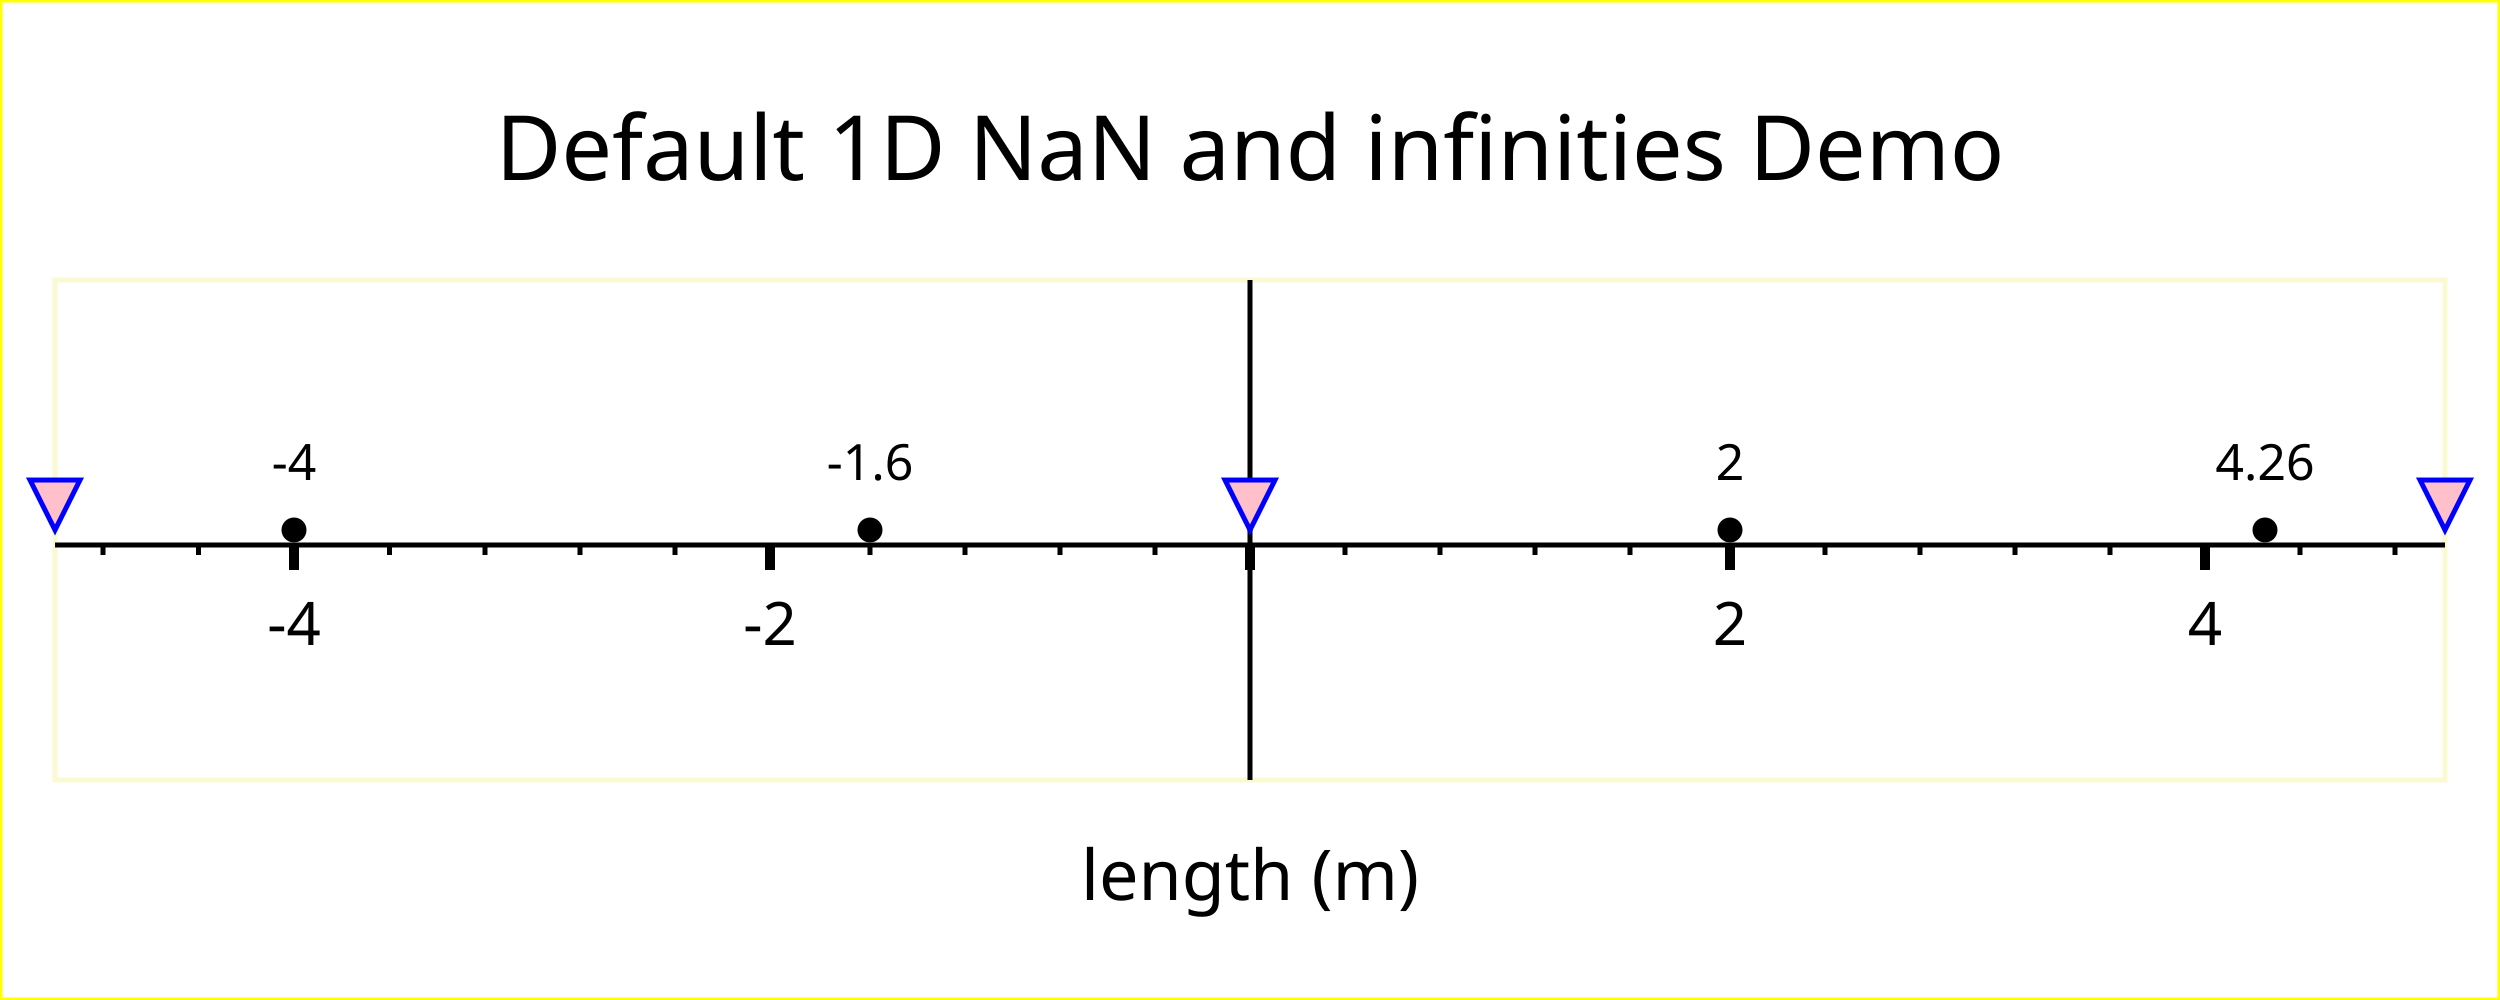
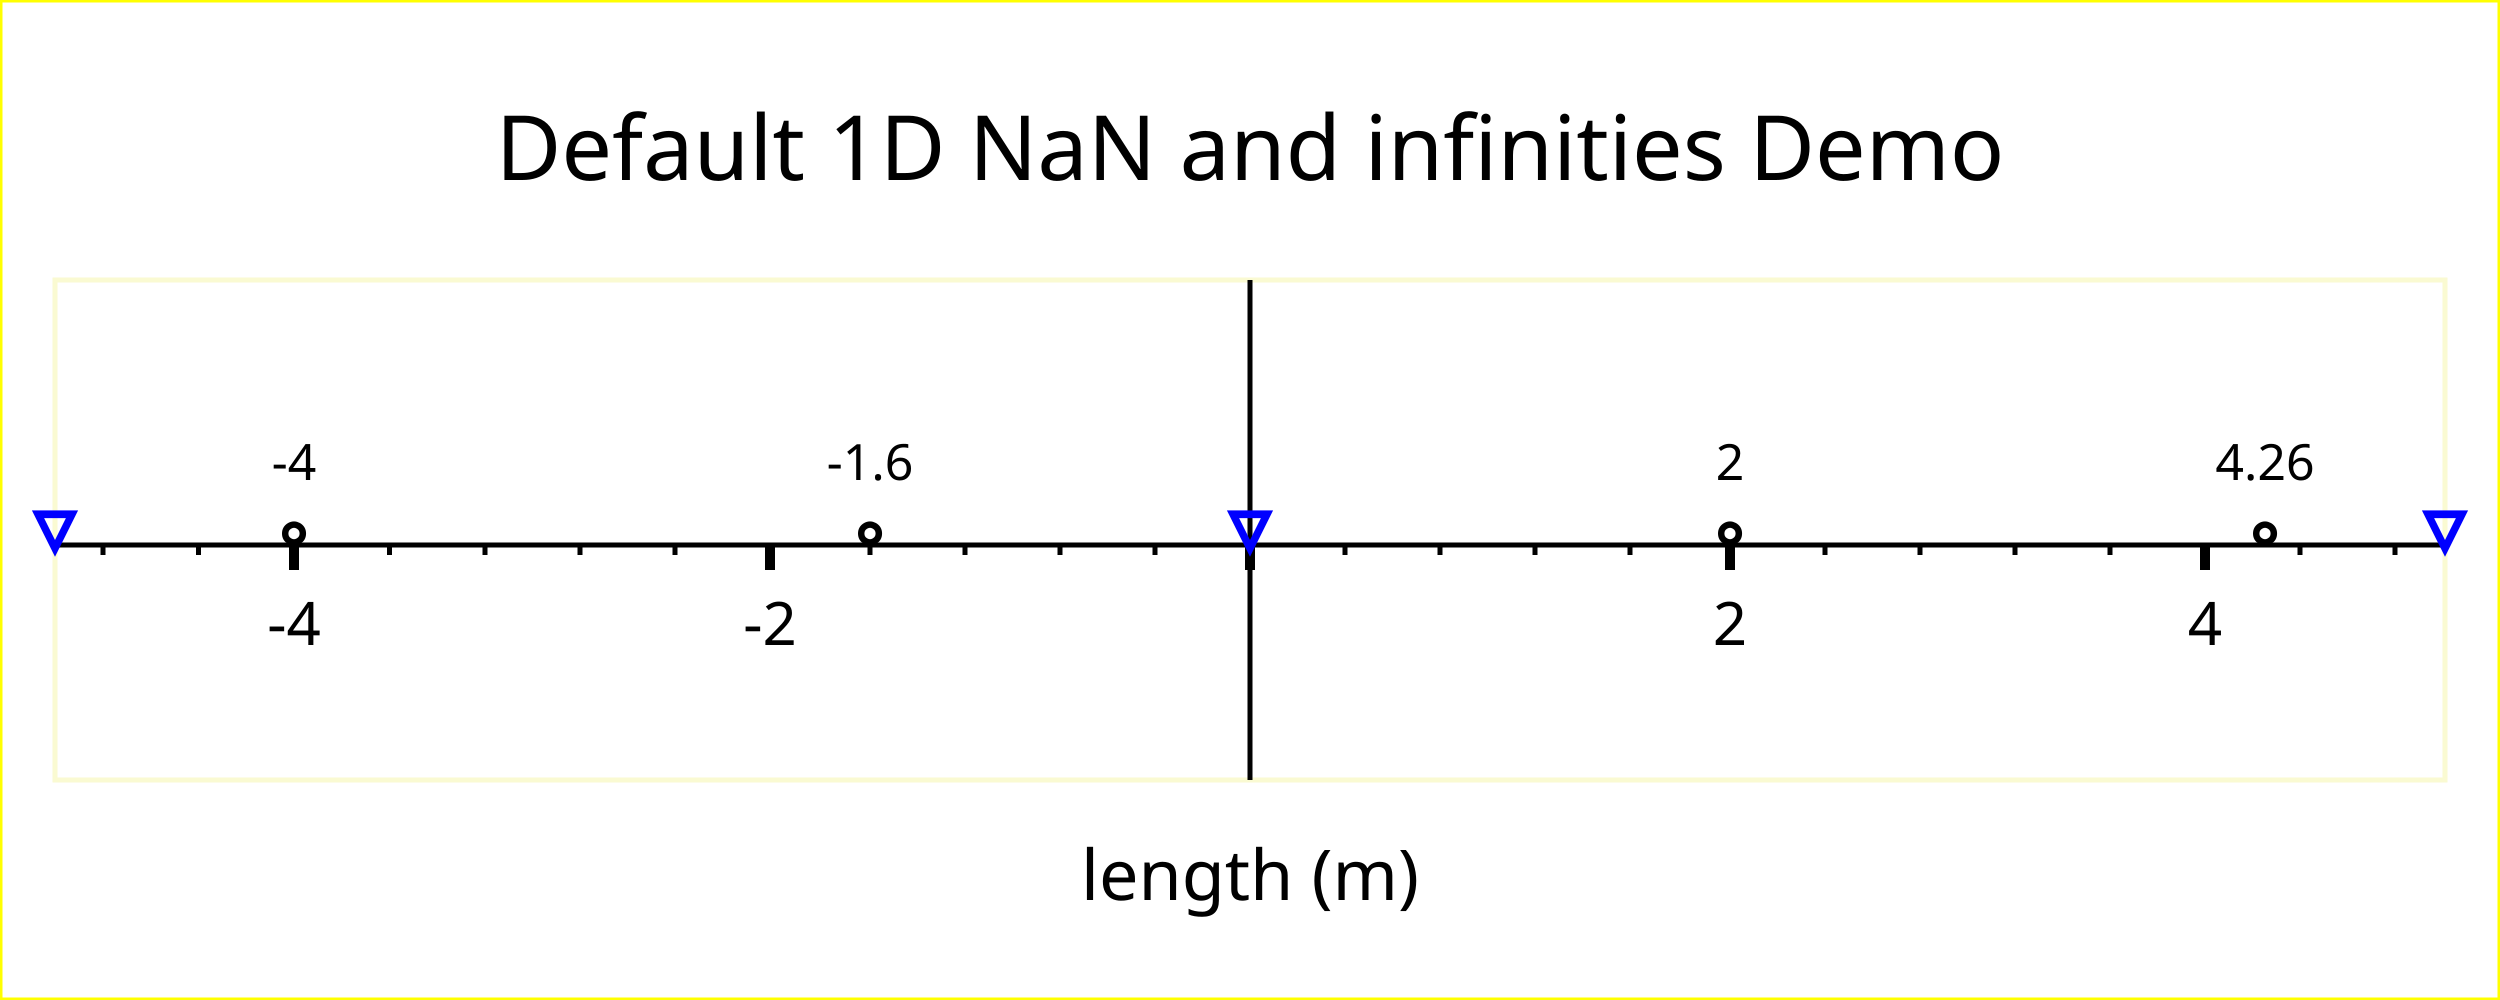
<svg xmlns="http://www.w3.org/2000/svg" width="500" height="200" version="1.1">
  <g id="imageBackground" stroke="rgb(255,255,0)" fill="rgb(255,255,255)" stroke-width="1">
    <rect x="0" y="0" width="500" height="200" />
  </g>
  <g id="plotBackground" stroke="rgb(250,250,210)" fill="rgb(255,255,255)" stroke-width="1">
    <rect x="11" y="56" width="478" height="100" />
  </g>
  <g id="xMinorGrid" stroke="rgb(200,220,255)" stroke-width="0.5" />
  <g id="xMajorGrid" stroke="rgb(200,220,255)" stroke-width="1" />
  <g id="xAxis" stroke="rgb(0,0,0)" stroke-width="1">
    <line x1="250" y1="56" x2="250" y2="156" />
    <line x1="11" y1="109" x2="489" y2="109" />
  </g>
  <g id="xMinorTicks" stroke="rgb(0,0,0)" stroke-width="1">
    <path d="M269,109 L269,111 M288,109 L288,111 M307,109 L307,111 M326,109 L326,111 M365,109 L365,111 M384,109 L384,111 M403,109 L403,111 M422,109 L422,111 M460,109 L460,111 M479,109 L479,111 M231,109 L231,111 M212,109 L212,111 M193,109 L193,111 M174,109 L174,111 M135,109 L135,111 M116,109 L116,111 M97,109 L97,111 M77.9,109 L77.9,111 M39.7,109 L39.7,111 M20.6,109 L20.6,111 " fill="none" />
  </g>
  <g id="xMajorTicks" stroke="rgb(0,0,0)" stroke-width="2">
    <path d="M250,109 L250,114 M346,109 L346,114 M441,109 L441,114 M250,109 L250,114 M154,109 L154,114 M58.8,109 L58.8,114 " fill="none" />
  </g>
  <g id="xTicksValues">
    <text x="346" y="129" text-anchor="middle" font-size="12" font-family="Verdana">2</text>
    <text x="441" y="129" text-anchor="middle" font-size="12" font-family="Verdana">4</text>
    <text x="154" y="129" text-anchor="middle" font-size="12" font-family="Verdana">-2</text>
    <text x="58.8" y="129" text-anchor="middle" font-size="12" font-family="Verdana">-4</text>
  </g>
  <g id="xLabel">
    <text x="250" y="180" text-anchor="middle" font-size="14" font-family="Verdana">length (m)</text>
  </g>
  <g id="plotPoints">
    <g stroke="rgb(0,0,0)">
-       <circle cx="174" cy="106" r="2" />
-       <circle cx="346" cy="106" r="2" />
-       <circle cx="453" cy="106" r="2" />
-       <circle cx="58.8" cy="106" r="2" />
+       <text x="174" y="108" text-anchor="middle" font-size="5" font-family="Lucida Sans Unicode">○</text>
+       <text x="346" y="108" text-anchor="middle" font-size="5" font-family="Lucida Sans Unicode">○</text>
+       <text x="453" y="108" text-anchor="middle" font-size="5" font-family="Lucida Sans Unicode">○</text>
+       <text x="58.8" y="108" text-anchor="middle" font-size="5" font-family="Lucida Sans Unicode">○</text>
    </g>
  </g>
  <g id="limitPoints" stroke="rgb(0,0,255)" fill="rgb(255,192,203)">
-     <polygon points=" 484,96 494,96 489,106" />
-     <polygon points=" 6,96 16,96 11,106" />
-     <polygon points=" 245,96 255,96 250,106" />
+     <text x="489" y="109" text-anchor="middle" font-size="10" font-family="Lucida Sans Unicode">▽</text>
+     <text x="11" y="109" text-anchor="middle" font-size="10" font-family="Lucida Sans Unicode">▽</text>
+     <text x="250" y="109" text-anchor="middle" font-size="10" font-family="Lucida Sans Unicode">▽</text>
  </g>
  <g id="title">
    <text x="250" y="36" text-anchor="middle" font-size="18" font-family="Verdana">Default 1D NaN and infinities Demo</text>
  </g>
  <g id="plotXValues">
    <g>
      <text x="174" y="96" text-anchor="middle" font-size="10" font-family="Verdana">-1.6</text>
    </g>
    <g>
      <text x="346" y="96" text-anchor="middle" font-size="10" font-family="Verdana">2</text>
    </g>
    <g>
      <text x="453" y="96" text-anchor="middle" font-size="10" font-family="Verdana">4.26</text>
    </g>
    <g>
      <text x="58.8" y="96" text-anchor="middle" font-size="10" font-family="Verdana">-4</text>
    </g>
  </g>
</svg>
